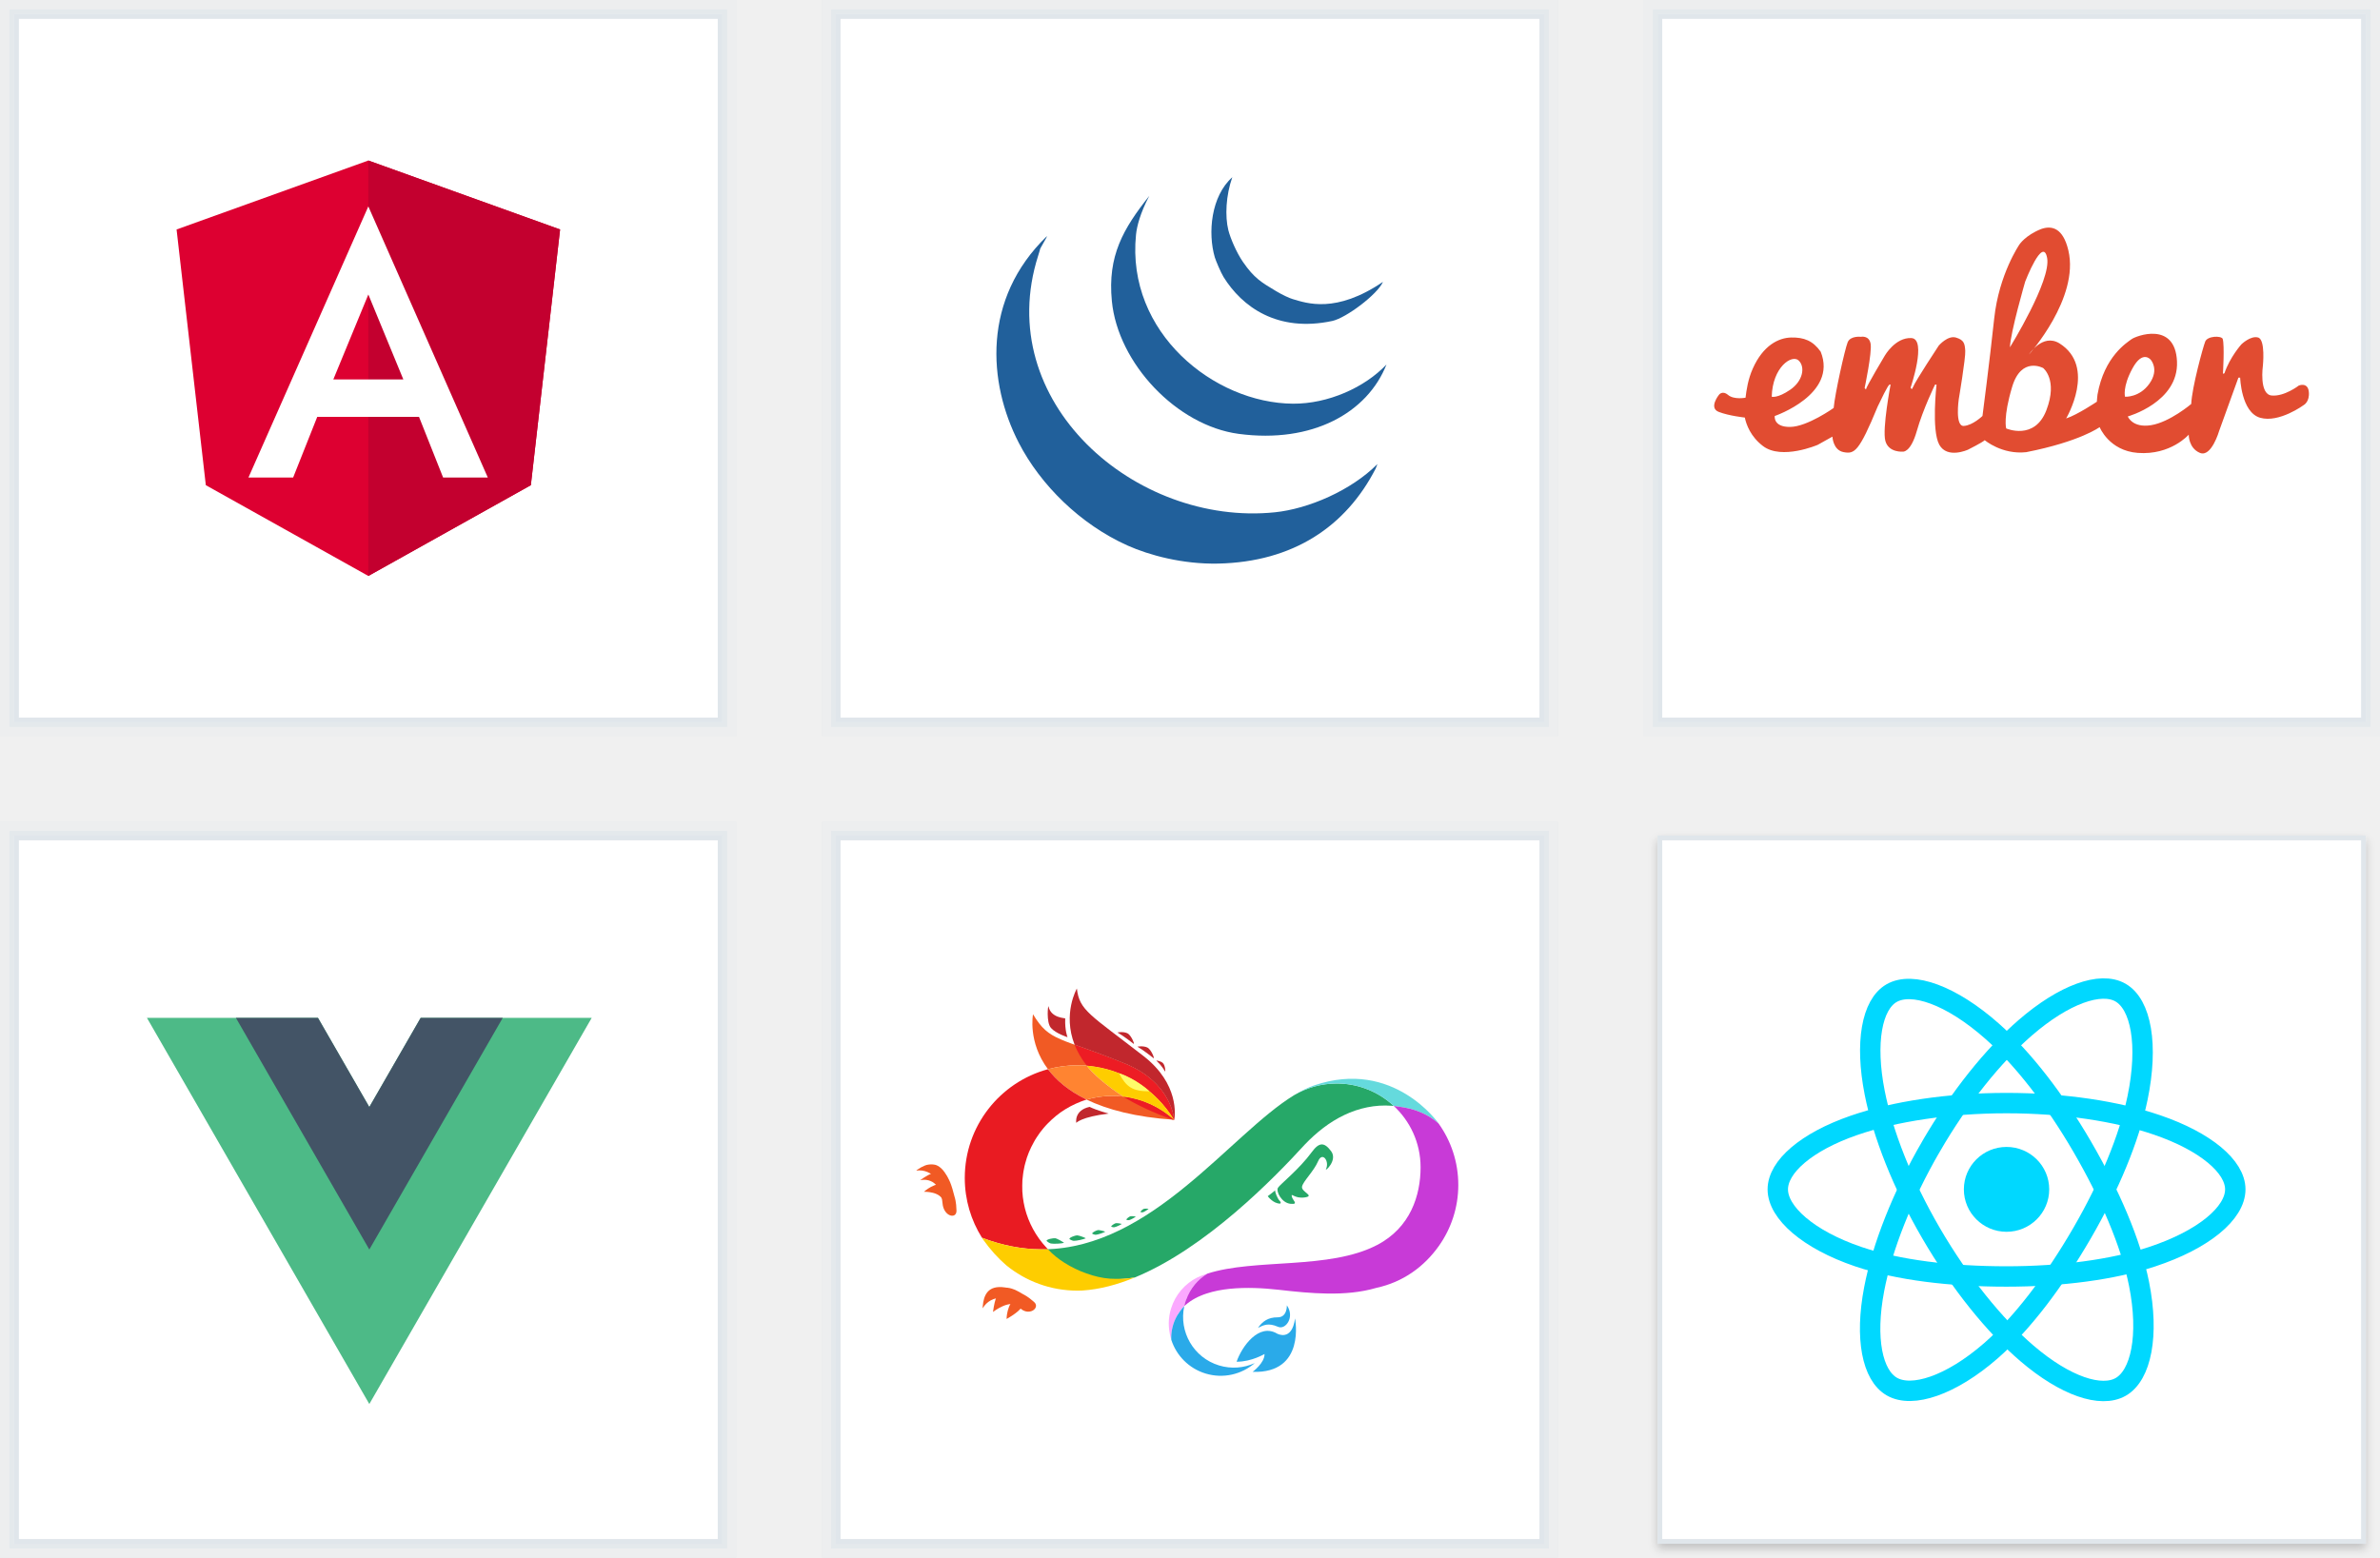
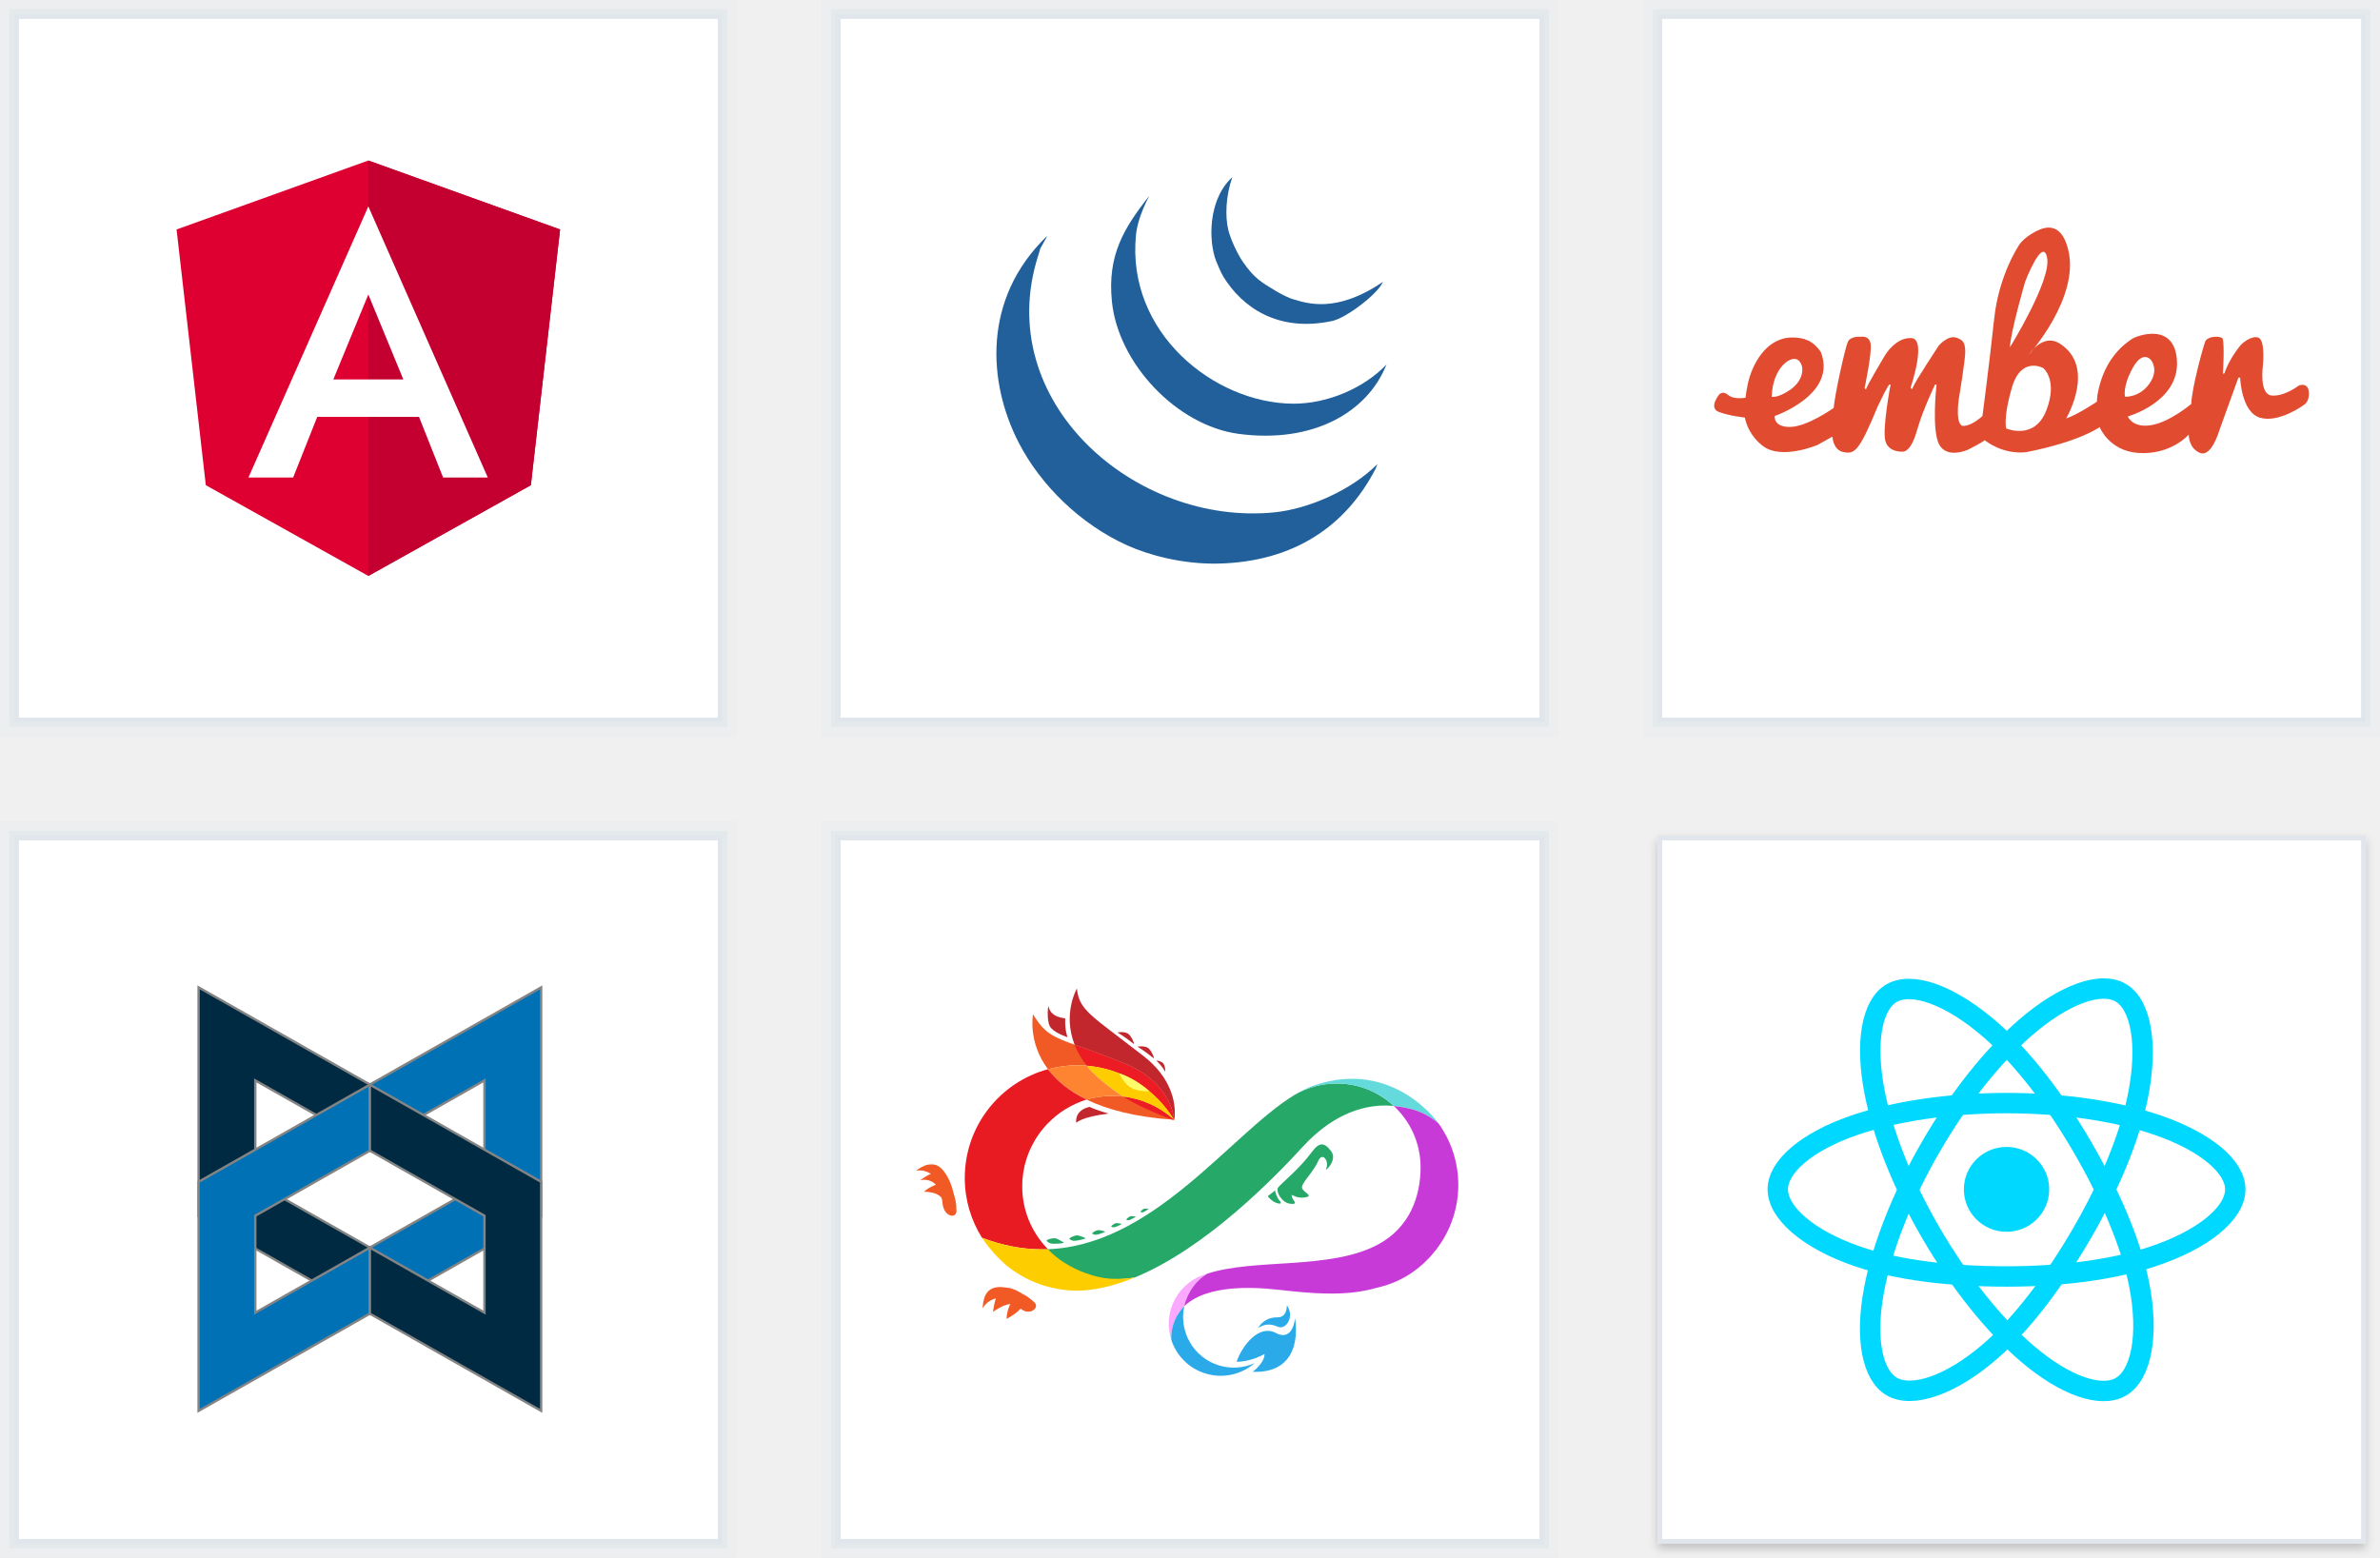
<svg xmlns="http://www.w3.org/2000/svg" xmlns:xlink="http://www.w3.org/1999/xlink" width="504" height="330">
  <defs>
    <path id="a" d="M0 0h150v150H0z" />
    <path id="b" d="M0 174h150v150H0z" />
    <path id="c" d="M174 0h150v150H174z" />
    <path id="d" d="M174 174h150v150H174z" />
    <path id="e" d="M348 0h150v150H348z" />
    <path id="f" d="M5.73 9.3C4.842 5.726 2.87 2.581.183.23 1.422.333 2.752.546 4.122.882c2.359.724 4.397 1.929 5.944 3.43 2.048 2.864 3.442 6.229 3.955 9.877-2.076-1.616-5.081-3.663-8.29-4.888z" />
    <path id="h" d="M0 3.619V.364h6.769v3.255z" />
    <path id="k" d="M0 0h150v150H0z" />
    <filter id="j" width="104.7%" height="104.7%" x="-2.3%" y="-1.7%" filterUnits="objectBoundingBox">
      <feOffset dy="1" in="SourceAlpha" result="shadowOffsetOuter1" />
      <feGaussianBlur in="shadowOffsetOuter1" result="shadowBlurOuter1" stdDeviation="1" />
      <feComposite in="shadowBlurOuter1" in2="SourceAlpha" operator="out" result="shadowBlurOuter1" />
      <feColorMatrix in="shadowBlurOuter1" values="0 0 0 0 0 0 0 0 0 0 0 0 0 0 0 0 0 0 0.2 0" />
    </filter>
  </defs>
  <g fill="none" fill-rule="evenodd" transform="translate(3 3)">
    <use fill="#FFF" xlink:href="#a" />
    <path stroke="#E0E6EB" d="M.5.5h149v149H.5z" />
    <path stroke="#E0E6EB" stroke-opacity=".236" stroke-width="3" d="M-1.5-1.5h153v153h-153z" />
    <path stroke="#E0E6EB" stroke-opacity=".629" d="M-.5-.5h151v151H-.5z" />
    <use fill="#FFF" xlink:href="#b" />
    <path stroke="#E0E6EB" d="M.5 174.5h149v149H.5z" />
    <path stroke="#E0E6EB" stroke-opacity=".236" stroke-width="3" d="M-1.5 172.5h153v153h-153z" />
    <path stroke="#E0E6EB" stroke-opacity=".629" d="M-.5 173.5h151v151H-.5z" />
    <use fill="#FFF" xlink:href="#c" />
    <path stroke="#E0E6EB" d="M174.5.5h149v149h-149z" />
    <path stroke="#E0E6EB" stroke-opacity=".236" stroke-width="3" d="M172.5-1.5h153v153h-153z" />
    <path stroke="#E0E6EB" stroke-opacity=".629" d="M173.5-.5h151v151h-151z" />
    <use fill="#FFF" xlink:href="#d" />
    <path stroke="#E0E6EB" d="M174.5 174.5h149v149h-149z" />
    <path stroke="#E0E6EB" stroke-opacity=".236" stroke-width="3" d="M172.5 172.5h153v153h-153z" />
    <path stroke="#E0E6EB" stroke-opacity=".629" d="M173.5 173.5h151v151h-151z" />
    <use fill="#FFF" xlink:href="#e" />
    <path stroke="#E0E6EB" d="M348.5.5h149v149h-149z" />
    <path stroke="#E0E6EB" stroke-opacity=".236" stroke-width="3" d="M346.5-1.5h153v153h-153z" />
    <path stroke="#E0E6EB" stroke-opacity=".629" d="M347.5-.5h151v151h-151z" />
    <path fill="#F15A24" d="M225.176 222.652c8.664 0 16.249 4.618 20.431 11.525-3.452-3.133-8.036-5.043-13.065-5.043-1.893 0-3.72.275-5.45.779 4.355 2.111 10.332 3.719 18.538 4.282 0 0-.406-7.815-10.401-11.895-13.959-5.697-15.935-4.563-19.471-10.456 0 0-1.15 5.882 3.169 11.64 1.992-.539 4.085-.832 6.248-.832" />
    <path fill="#ED1C24" d="M235.23 222.301c-4.78-1.952-8.154-3.101-10.667-4.006.563 1.434 1.395 2.929 2.585 4.441 7.834.641 14.599 5.064 18.46 11.441-2.924-2.653-6.66-4.423-10.791-4.905 2.799 1.712 6.252 3.367 10.506 4.899.104.007.204.017.309.024 0 0-.407-7.814-10.402-11.894" />
    <path fill="#C1272D" d="M245.617 234.194c.002.002.003.004.004.005.01.001.021.002.031.003.006-0.0.012-.001.018-.002.153-.851 1.089-7.6-6.514-13.505-11.355-8.819-13.574-9.637-14.113-14.303 0 0-3.059 5.321-.479 11.902 2.514.905 5.888 2.055 10.668 4.007 9.995 4.079 10.401 11.894 10.401 11.894l-.014-.001" />
    <g transform="translate(291.577 230.672)">
      <mask id="g" fill="#fff">
        <use xlink:href="#f" />
      </mask>
      <path d="M-4.262.431c.022-.024.051-.039.083-.045 5.024-.961 14.901 1.013 21.07 7.867 6.188 6.875-.033 8.349-.033 8.349S7.003 7.074-.953 8.351C-5.756 9.122-4.548.735-4.262.431" mask="url(#g)" />
    </g>
    <path fill="#2AAAE9" d="M258.866 285.447c1.115-3.244 4.715-8.25 8.578-5.959 0 0 3.143 1.768 3.798-3.209 0 0 2.357 11.705-8.987 11.312 0 0 2.554-1.866 2.529-3.781-0-.024-2.701 1.646-5.918 1.637" />
    <path fill="#2AAAE9" d="M263.394 278.279c1.123-.571 2.184-1.147 4.247-.231 1.6.712 3.616-2.068 1.872-4.551 0 0 .112 2.563-1.953 2.542-2.026-.021-3.24.89-4.166 2.24" />
    <path fill="#26A868" d="M274.789 241.039c-2.714 3.702-6.698 6.801-7.164 7.562-.467.761.788 3.212 2.652 3.389 1.864.177.429-.713.273-1.573-.156-.861.555.551 2.771.22 2.216-.332-.802-1.154-.598-2.276.205-1.123 2.492-3.245 3.401-5.384.91-2.14 2.471-.006 1.673 1.669-.316.661 2.529-1.861 1.094-3.788-1.435-1.927-2.519-1.979-4.102.179m-7.748 8.095c-.4.381-1.578 1.244-1.578 1.244s1.152 1.604 2.637 1.571c0 0 .32-.152-.139-.622s-1.024-1.911-.919-2.194" />
    <path fill="#FECD00" d="M227.14 222.735c1.061 1.529 4.104 4.17 7.687 6.538 4.127.483 7.86 2.253 10.781 4.904-3.862-6.38-10.63-10.803-18.468-11.442" />
    <path fill="#FF8431" d="M227.14 222.735c-.647-.053-1.302-.083-1.963-.083-2.163 0-4.256.293-6.248.832 1.717 2.289 4.301 4.558 8.165 6.43 1.729-.504 3.557-.779 5.449-.779.773 0 1.534.051 2.283.139-3.583-2.369-6.626-5.009-7.687-6.538" />
    <path fill="#FFFB69" d="M240.384 228.169c.125 0-2.914-2.75-6.417-3.83 1.548 2.928 2.874 3.83 6.417 3.83" />
    <path fill="#C1272D" d="M233.636 215.703c1.522.884 2.885 1.993 3.438 2.406.275.206-.491-1.866-1.375-2.259-.884-.393-2.063-.147-2.063-.147m4.238 3.003c1.514.899 3.054 2.182 3.413 2.441.279.2-.473-1.871-1.353-2.273-.88-.402-2.061-.168-2.061-.168m3.994 2.937c1.245 1.196 1.626 1.982 1.847 2.305.137.199.037-1.358-.483-1.798-.52-.44-1.365-.508-1.365-.508" />
    <path fill="#26A868" d="M223.474 259.468c-.107-.343 1.232-.776 1.589-.796.357-.02 1.687.481 1.873.624-.409.205-1.948.565-2.57.541-.426-.046-.892-.368-.892-.368m4.824-1.139c-.114-.266.921-.723 1.205-.769.284-.046 1.39.244 1.55.342-.31.198-1.511.615-2.011.647-.345-.001-.745-.22-.745-.22m4.038-1.483c-.118-.208.693-.677.922-.74.229-.063 1.164.077 1.305.143-.238.191-1.188.64-1.596.711-.284.03-.632-.115-.632-.115m3.21-1.458c-.122-.181.584-.666.789-.74.204-.073 1.067-.012 1.201.039-.203.191-1.038.669-1.406.762-.257.048-.585-.06-.585-.06m2.998-1.639c-.115-.151.475-.608.649-.681.174-.074.927-.063 1.045-.026-.167.176-.869.632-1.184.732-.22.054-.511-.023-.511-.023m-19.904 6.106c-.056-.381 1.435-.611 1.816-.572.381.039 1.703.794 1.876.977-.468.148-2.157.268-2.811.137-.443-.121-.882-.541-.882-.541" />
    <path fill="#C1272D" d="M219.554 214.738c1.044 1.191 3.512 1.964 3.512 1.964s-.59-1.371-.491-3.978c.004-.094-3.02-.049-3.535-2.53-.103-.496-.528 3.352.515 4.543" />
    <path fill="#F15A24" d="M209.286 271.934c.129-.866.519-1.597 1.179-2.041.032-.021.066-.036.098-.056-.242-.063-.495-.091-.751-.13-3.599-.537-4.512 1.607-4.702 4.013-.011.138-.014.276-.012.412.812-1.43 2.396-2.342 4.144-2.204.015.001.029.004.044.006" />
    <path fill="#F15A24" d="M213.668 271.15c-3.576-2.171-5.587-2.33-6.384 3.753 0 0 3.766-2.977 5.543-1.009 1.932 2.141 4.563.168 3.181-1.079-1.382-1.247-2.339-1.665-2.339-1.665" />
    <path fill="#F15A24" d="M212.185 271.855c-2.03 1.352-2.026 4.531-2.026 4.531s3.702-2.004 3.413-3.252c-.289-1.248-1.387-1.28-1.387-1.28" />
    <g transform="translate(191 243.244)">
      <mask id="i" fill="#fff">
        <use xlink:href="#h" />
      </mask>
      <path fill="#F15A24" d="M4.335 3.619c.757-.441 1.57-.594 2.33-.356.036.011.069.028.104.041-.103-.228-.238-.443-.368-.667C4.569-.507 2.326.121.329 1.478.214 1.556.105 1.64 0 1.727c1.624-.261 3.326.405 4.311 1.854.008.013.015.025.023.038" mask="url(#i)" />
    </g>
    <path fill="#F15A24" d="M199.172 250.601c-1.301-5.162-2.349-7.155-7.341-3.591 0 0 4.273-1.228 4.761 4.847.231 2.874 2.989 3.451 2.959 1.59-.03-1.861-.378-2.846-.378-2.846" />
    <path fill="#F15A24" d="M197.351 247.837c-2.373-.562-4.696 1.608-4.696 1.608s3.645-.126 4.087 2.084c.252 1.256.609-3.692.609-3.692" />
    <path fill="#2BBB73" d="M270.997 229.09c.016-.012.033-.022.05-.035.15-.115.3-.23.45-.339-.166.122-.333.245-.5.373" />
    <path fill="#26A868" d="M291.663 230.832c.006 0.0.012 0.0.018.001-.145-.125-.293-.245-.442-.366l-.045-.039h-.002c-3.042-2.447-6.904-3.918-11.112-3.918-3.3 0-6.387.904-9.034 2.473-13.517 8.27-30.072 32.344-52.919 32.652h0c3.558 3.927 8.699 6.394 14.415 6.394 1.212 0 3.543-.215 4.776-.434 15.028-6.193 29.47-21.003 36.018-28.181 2.413-2.517 5.178-4.724 8.312-6.216 3.119-1.497 6.598-2.234 10.008-1.975l.511.041s-.255-.219-.504-.434" />
    <path fill="#65DADD" d="M275.301 226.909c-1.401.48-2.838 1.203-4.307 2.105 2.657-1.586 5.766-2.504 9.086-2.504 4.227 0 8.104 1.484 11.152 3.951.175.152.929.805.931.805 1.521.194 3.204.422 4.734.965 1.735.618 3.388 1.529 4.775 2.781 0 0-9.544-13.865-26.372-8.103" />
    <path fill="#C1272D" d="M227.738 231.459c-3.339.737-2.824 3.389-2.824 3.389s1.055-1.277 6.875-1.964c0 0-2.501-.663-4.052-1.424" />
    <path fill="#FBA9FF" d="M252.688 266.775c-.015.004-.029.009-.044.013-.738.24-1.437.507-2.094.806-2.583 1.303-4.653 3.612-5.567 6.597-.314 1.024-.468 2.059-.481 3.078.011 2.049.522 3.49.539 3.543-.059-.738.019-1.478.15-2.197.138-.72.355-1.422.65-2.085.294-.662.666-1.285 1.098-1.856.253-.33.58-.754.848-1.013.029-.187.204-.777.303-1.102.831-2.504 2.496-4.507 4.596-5.786" />
    <path fill="#2AAAE9" d="M255.133 286.224c-5.388-1.649-8.531-7.15-7.347-12.558-.267.259-.593.681-.845 1.01-.432.571-.804 1.194-1.099 1.856-.295.663-.513 1.365-.651 2.085-.131.718-.209 1.456-.15 2.194 1.072 3.297 3.677 6.037 7.244 7.129 3.758 1.151 7.658.188 10.427-2.205-2.299 1.043-4.973 1.286-7.578.489" />
    <path fill="#E91B22" d="M213.516 246.947l.132-1.2c.028-.403.132-.794.201-1.191.074-.397.148-.793.27-1.178.392-1.567 1.034-3.068 1.827-4.478.378-.718.855-1.376 1.317-2.044l.761-.951c.252-.319.549-.598.822-.9 1.135-1.161 2.392-2.22 3.791-3.064 1.395-.848 2.892-1.528 4.454-2.029-.291.083-.577.18-.864.276.285-.098.572-.192.863-.276-3.864-1.873-6.448-4.141-8.165-6.43-10.151 2.747-17.62 12.016-17.62 23.035 0 4.652 1.336 8.99 3.638 12.661 4.335 1.665 8.467 2.417 12.413 2.455.129.008.43.005.734-.001h.033c0-.001-.001-.001-.001-.001.396-.009.785-.023.785-.023l-.348-.373c-2.171-2.324-3.749-5.211-4.527-8.318-.377-1.555-.591-3.16-.555-4.768l.034-1.207z" />
    <path fill="#FECD00" d="M232.112 267.855c-1.723-.113-3.415-.539-5.04-1.111-1.623-.582-3.184-1.333-4.633-2.244-1.301-.822-2.502-1.781-3.529-2.889-.199.008-.786.018-1.18.025-4.058.006-8.313-.737-12.785-2.455.09.144.181.287.275.429 1.538 2.148 3.162 3.935 4.856 5.393 4.114 3.365 9.37 5.384 15.098 5.384.339 0 .687-.011 1.039-.026 3.664-.237 7.401-1.24 11.103-2.765-1.726.27-3.477.351-5.206.259" />
    <path fill="#C83AD7" d="M305.815 247.993c0-4.851-1.547-9.338-4.168-13.004-1.382-1.24-3.024-2.144-4.748-2.758-1.53-.543-3.214-.771-4.734-.965-.001 0-.051-.044-.129-.11 3.556 3.246 5.794 7.91 5.794 13.104 0 5.96-2.164 12.77-9.17 16.437-10.201 5.339-25.856 2.799-36.014 6.095.014-.005.028-.01.043-.014-2.036 1.24-3.66 3.162-4.516 5.559l-.016.01c-.22.573-.368 1.314-.368 1.314l.279-.246c.623-.55 1.326-1.014 2.064-1.417.375-.192.75-.384 1.145-.539.385-.177.79-.305 1.19-.448 1.613-.539 3.31-.844 5.016-1.019 3.422-.333 6.89-.168 10.322.214 3.442.397 6.903.753 10.376.798 3.466.044 6.968-.23 10.3-1.21 5.575-1.209 10.081-4.417 13.258-8.929 0 0 .001-.001.001-.001 2.565-3.643 4.076-8.081 4.076-12.875" />
    <g fill-rule="nonzero">
      <path fill="#DD0031" d="M75 31L34.393 45.608l6.193 54.164L75 119l34.414-19.228 6.193-54.164" />
      <path fill="#C3002F" d="M75 31v9.768-.044V119l34.414-19.228 6.193-54.164" />
      <path fill="#FFF" d="M75 40.724l-25.385 57.42h9.465l5.103-12.848h21.547l5.103 12.848h9.465L75 40.724zm7.415 36.652h-14.83L75 59.38l7.415 17.996z" />
    </g>
    <g fill="#21609B">
      <path d="M288.691 95.292l-.37.958c-6.301 12.27-17.466 19.798-33.391 20.13-7.445.153-14.539-1.756-19.172-3.834-10-4.493-18.411-12.825-23.005-21.728-6.589-12.762-7.777-30.515 5.924-43.775.211 0-1.662 2.875-1.45 2.875l-.377 1.227c-9.873 30.911 20.545 57.401 50.115 54.371 7.107-.728 16.169-4.62 21.728-10.224m1.17-38.587c-1.156 2.652-7.815 7.662-10.755 8.288-11.643 2.48-19.101-3.041-23.006-9.324-.581-.939-1.654-3.502-1.846-4.154-1.515-5.151-.818-12.941 3.701-16.974-1.361 3.834-1.56 8.288-.843 11.183.434 1.751 1.756 4.806 3.08 6.729 2.409 3.502 3.936 4.353 7.03 6.212 1.393.837 2.888 1.508 3.534 1.693 2.933.862 9.126 3.137 19.108-3.656" />
      <path d="M270.798 82.51c7.439.051 15.21-3.426 19.811-8.307-4.026 10.219-15.682 16.788-31.314 14.698-13.088-1.752-25.556-14.922-26.841-28.119-.939-9.605 2.409-15.337 7.924-22.29-1.917 3.636-2.634 6.441-2.812 8.23-2.096 20.776 16.596 35.679 33.23 35.787" />
    </g>
    <g transform="translate(348 174)">
      <use fill="#000" filter="url(#j)" xlink:href="#k" />
      <use fill="#FFF" xlink:href="#k" />
      <path stroke="#E0E6EB" d="M.5.5h149v149H.5z" />
      <g transform="translate(25 32)">
        <ellipse cx="48.915" cy="42.933" fill="#00D8FF" fill-rule="nonzero" rx="9.037" ry="8.988" />
        <path stroke="#00D8FF" stroke-width="4.32" d="M48.915 24.658c12.134 0 23.406 1.732 31.905 4.642 10.24 3.506 16.536 8.821 16.536 13.633 0 5.015-6.673 10.661-17.67 14.285-8.314 2.739-19.254 4.169-30.773 4.169-11.81 0-22.992-1.343-31.398-4.2C6.88 53.571.473 47.852.473 42.933c0-4.773 6.012-10.047 16.108-13.548 8.531-2.958 20.081-4.727 32.334-4.727z" />
        <path stroke="#00D8FF" stroke-width="4.32" d="M32.919 33.849c6.062-10.454 13.201-19.3 19.982-25.169 8.169-7.071 15.944-9.84 20.136-7.436 4.368 2.505 5.952 11.075 3.615 22.359-1.767 8.531-5.987 18.671-11.741 28.595-5.9 10.175-12.656 19.138-19.344 24.953-8.464 7.358-16.646 10.02-20.931 7.563-4.158-2.385-5.748-10.199-3.754-20.646 1.685-8.828 5.914-19.663 12.035-30.219z" />
        <path stroke="#00D8FF" stroke-width="4.32" d="M32.935 52.224c-6.079-10.444-10.22-21.014-11.946-29.788-2.08-10.571-.609-18.653 3.579-21.064 4.364-2.513 12.62.402 21.283 8.052 6.549 5.784 13.275 14.483 19.046 24.398 5.917 10.165 10.351 20.462 12.076 29.129 2.183 10.967.416 19.347-3.865 21.812-4.153 2.392-11.754-.14-19.859-7.077C46.4 71.826 39.074 62.77 32.935 52.224z" />
      </g>
    </g>
    <path fill="#E14C31" d="M447.007 81.039s-.582-2.062 1.586-6.028c2.168-3.966 3.86-1.798 3.86-1.798s1.851 2.009-.265 5.023c-2.115 3.014-5.181 2.802-5.181 2.802m-16.655 2.855c-2.485 6.503-8.513 3.86-8.513 3.86s-.687-2.327 1.269-8.831c1.957-6.504 6.557-3.966 6.557-3.966s3.173 2.432.688 8.936m-4.494-27.23s3.754-9.782 4.653-5.023c.899 4.759-7.878 18.929-7.878 18.929.106-3.173 3.226-13.906 3.226-13.906m-53.67 24.375c.159-6.293 4.283-9.042 5.711-7.667 1.428 1.374.899 4.335-1.797 6.186-2.696 1.851-3.912 1.48-3.912 1.48m113.734-1.044c-.211-2.115-2.115-1.328-2.115-1.328s-3.066 2.376-5.763 2.112c-2.696-.265-1.85-6.294-1.85-6.294s.582-5.526-1.004-5.989c-1.586-.463-3.542 1.44-3.542 1.44s-2.432 2.697-3.595 6.134l-.317.106s.37-6.028-.053-7.403c-.317-.688-3.225-.635-3.701.581-.476 1.216-2.802 9.676-2.961 13.219 0 0-4.547 3.86-8.513 4.494-3.966.634-4.917-1.851-4.917-1.851S458.382 82.2 458.012 73.581c-.37-8.618-8.698-5.432-9.641-4.723-.912.685-5.779 3.622-7.199 11.751-.049.278-.133 1.485-.133 1.485s-4.177 2.803-6.504 3.543c0 0 6.504-10.945-1.428-15.915-3.595-2.168-6.45 2.379-6.45 2.379s10.733-11.95 8.354-22.049c-1.133-4.809-3.537-5.326-5.745-4.548-3.35 1.322-4.619 3.278-4.619 3.278s-4.336 6.292-5.341 15.651c-1.005 9.359-2.486 20.674-2.486 20.674s-2.062 2.009-3.966 2.115c-1.904.106-1.058-5.658-1.058-5.658s1.481-8.777 1.375-10.258c-.106-1.48-.211-2.274-1.956-2.802-1.745-.529-3.649 1.692-3.649 1.692s-5.023 7.614-5.446 8.777l-.265.476-.264-.318s3.543-10.364.159-10.522c-3.384-.159-5.604 3.701-5.604 3.701s-3.86 6.45-4.018 7.191l-.264-.318s1.586-7.508 1.269-9.359c-.317-1.85-2.062-1.48-2.062-1.48s-2.221-.265-2.803 1.163c-.582 1.427-2.696 10.892-2.961 13.906 0 0-5.552 3.965-9.2 4.018-3.649.053-3.279-2.313-3.279-2.313s13.377-4.58 9.729-13.622c-1.639-2.327-3.543-3.057-6.239-3.004-2.697.053-5.964 1.697-8.132 6.561-1.035 2.322-1.333 4.522-1.544 6.19v-.001s-2.422.478-3.691-.579c-1.269-1.058-1.962 0-1.962 0s-2.196 2.736-.029 3.582c2.168.846 5.532 1.202 5.532 1.202h-.002c.311 1.48 1.215 4.035 3.855 6.041 3.966 3.014 11.579-.258 11.579-.258l3.119-1.741s.105 2.868 2.379 3.285c2.274.418 3.225-.004 7.191-9.627 2.326-4.917 2.485-4.652 2.485-4.652l.264-.052s-1.798 9.412-1.11 11.95c.687 2.538 3.701 2.274 3.701 2.274s1.639.277 2.961-4.376c1.322-4.653 3.86-9.822 3.86-9.822h.317s-1.11 9.664.582 12.731c1.692 3.067 6.081 1.051 6.081 1.051s3.067-1.536 3.543-2.012c0 0 3.641 3.102 8.774 2.541 11.477-2.259 15.559-5.306 15.559-5.306s1.972 4.996 8.079 5.459c6.979.529 10.786-3.86 10.786-3.86s-.053 2.855 2.379 3.86c2.432 1.004 4.071-4.681 4.071-4.681l4.072-11.263h.37s.211 7.337 4.23 8.5c4.018 1.163 9.253-2.704 9.253-2.704s1.269-.68 1.057-2.795" />
-     <g fill-rule="nonzero">
-       <path fill="#4DBA87" d="M86.086 212.598L75.209 231.49l-10.877-18.892h-36.22l47.097 81.805 47.097-81.805" />
-       <path fill="#435466" d="M86.085 212.598L75.209 231.49l-10.877-18.892H46.951l28.258 49.083 28.258-49.083" />
+     <g stroke="#848484" stroke-width=".5">
+       <path fill="#002A41" d="M39.054 206.15v48.512l36.272 20.583v-13.992l-24.265-13.77v-21.628l24.265 13.77v-12.892z" />
+       <path fill="#0071B5" d="M111.598 206.15v48.512l-36.272 20.583v-13.992l24.266-13.77v-21.628l-24.266 13.77v-12.892zm-72.544 89.7v-48.512l36.272-20.583v13.991l-24.265 13.771v20.528l24.265-13.77v13.992z" />
+       <path fill="#002A41" d="M111.598 295.85v-48.512l-36.272-20.583v13.991l24.266 13.771v20.528l-24.266-13.77v13.992z" />
    </g>
  </g>
</svg>
